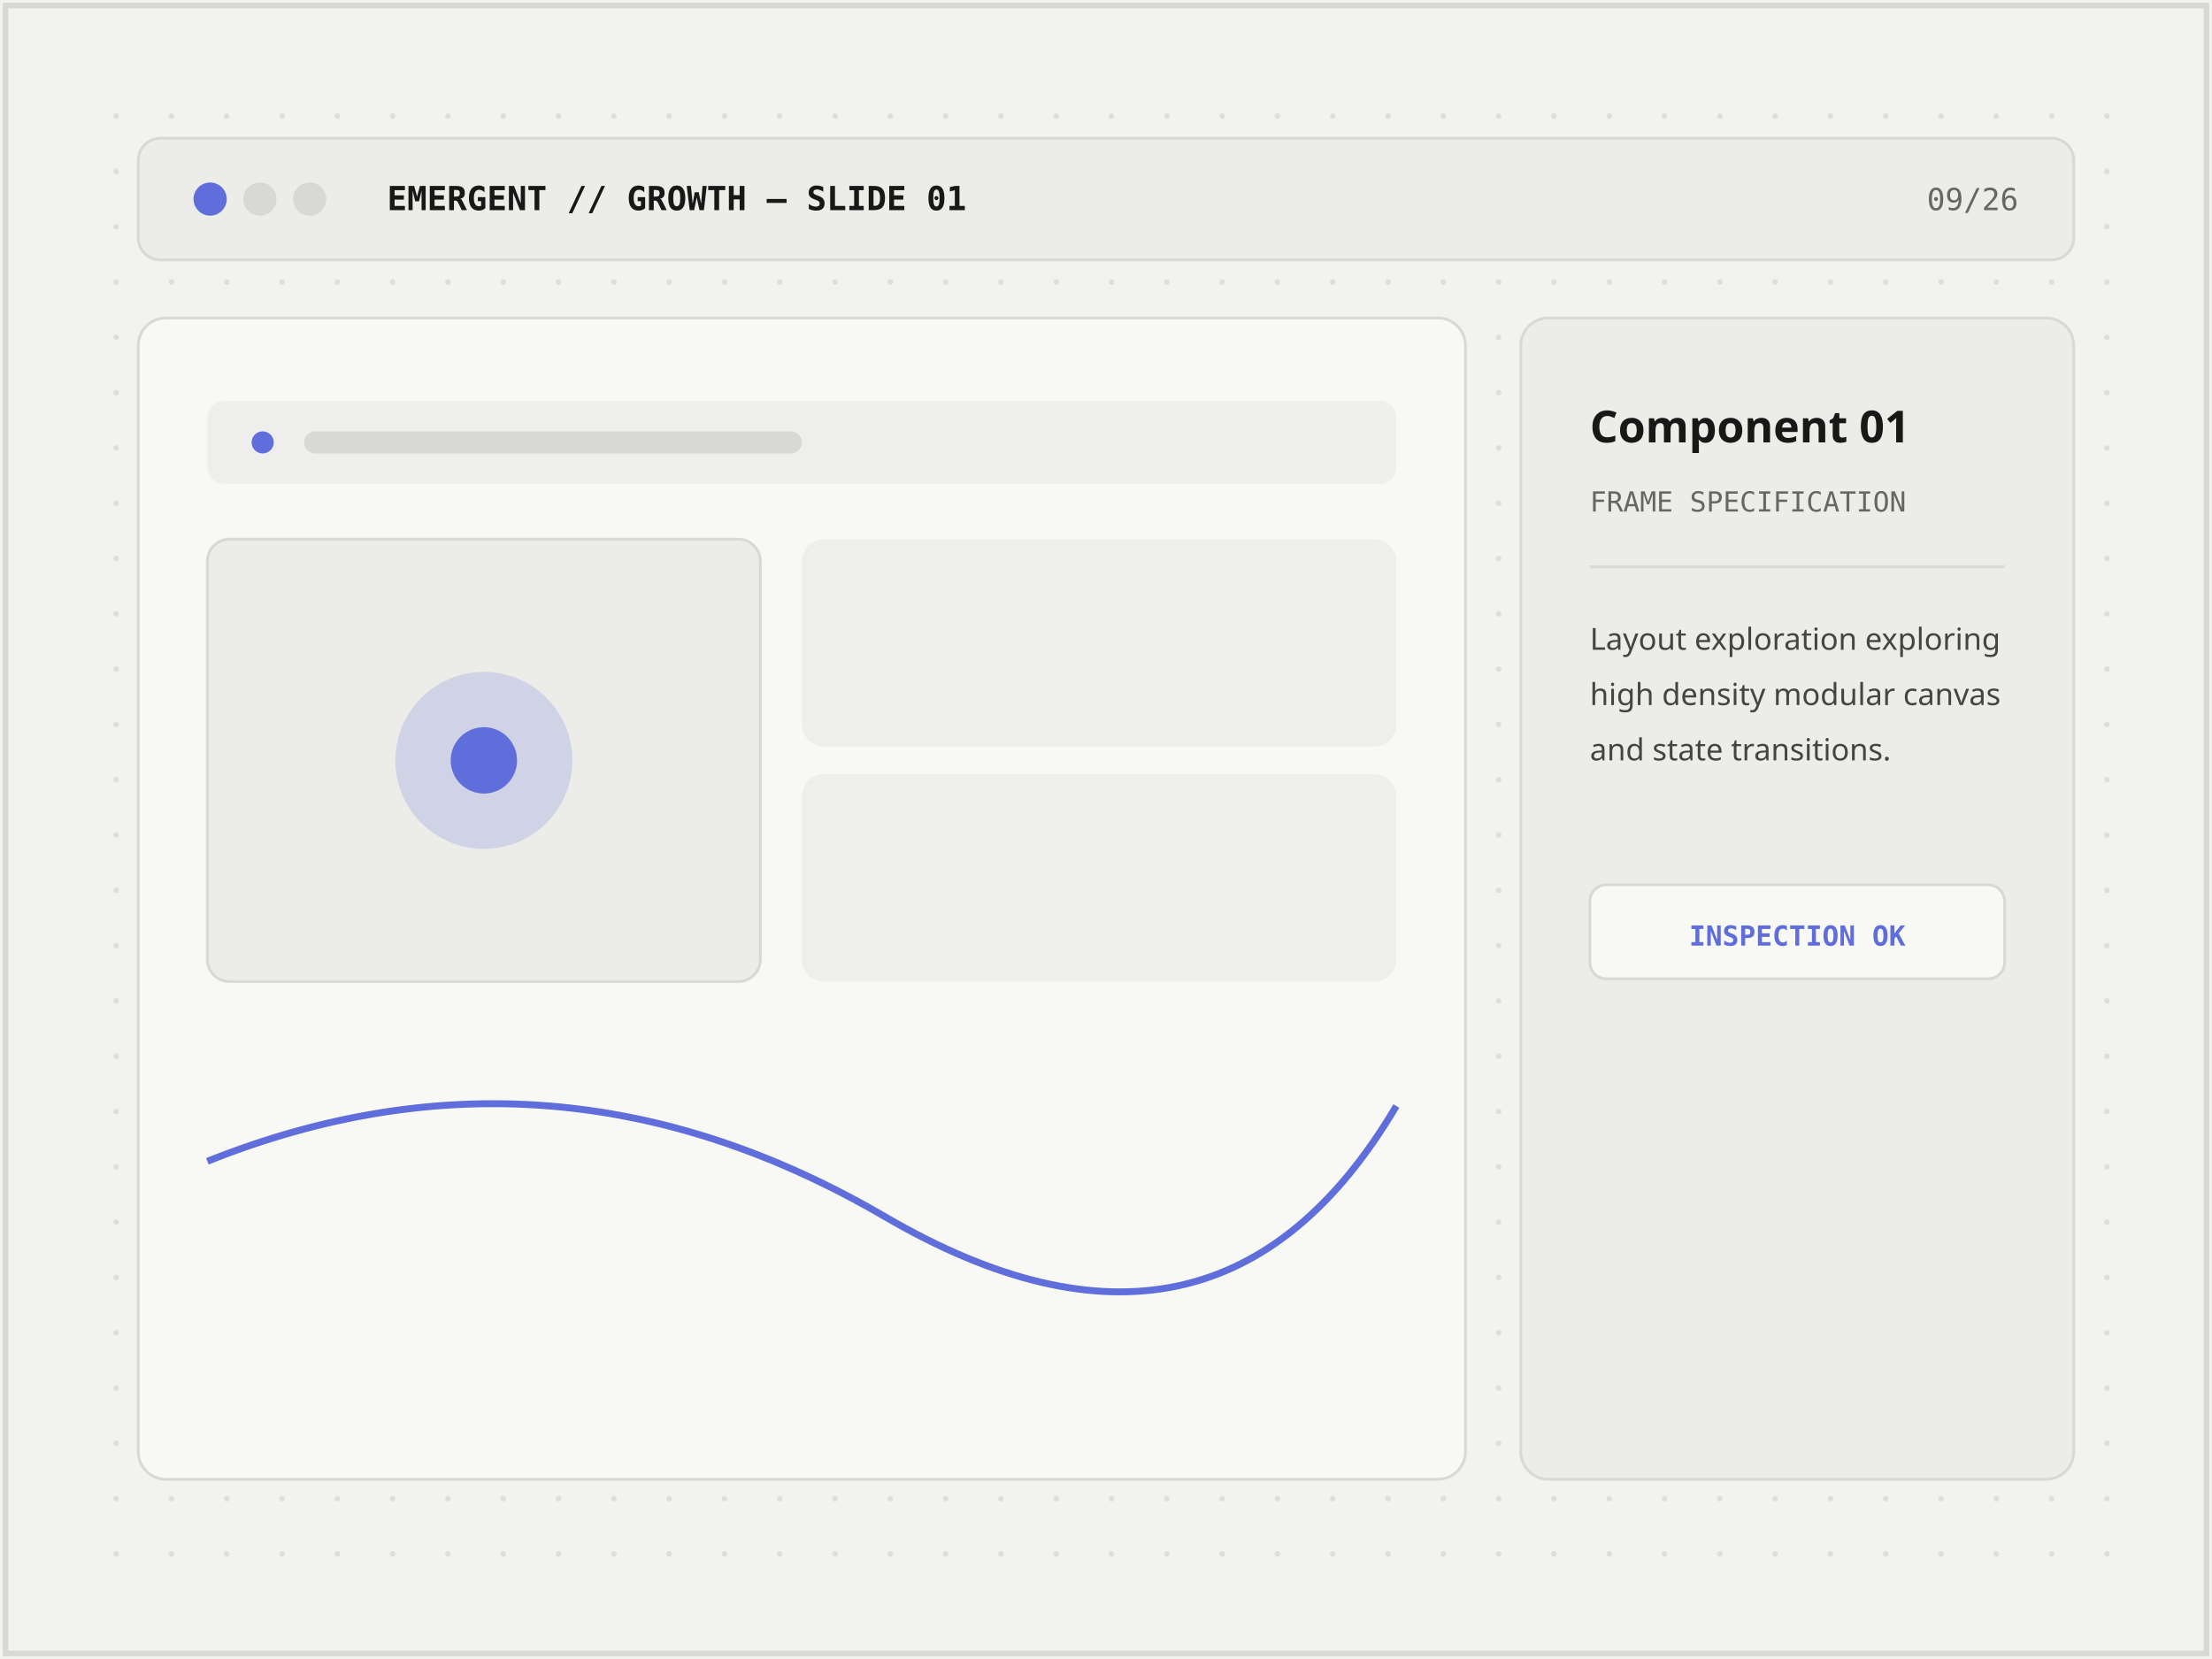
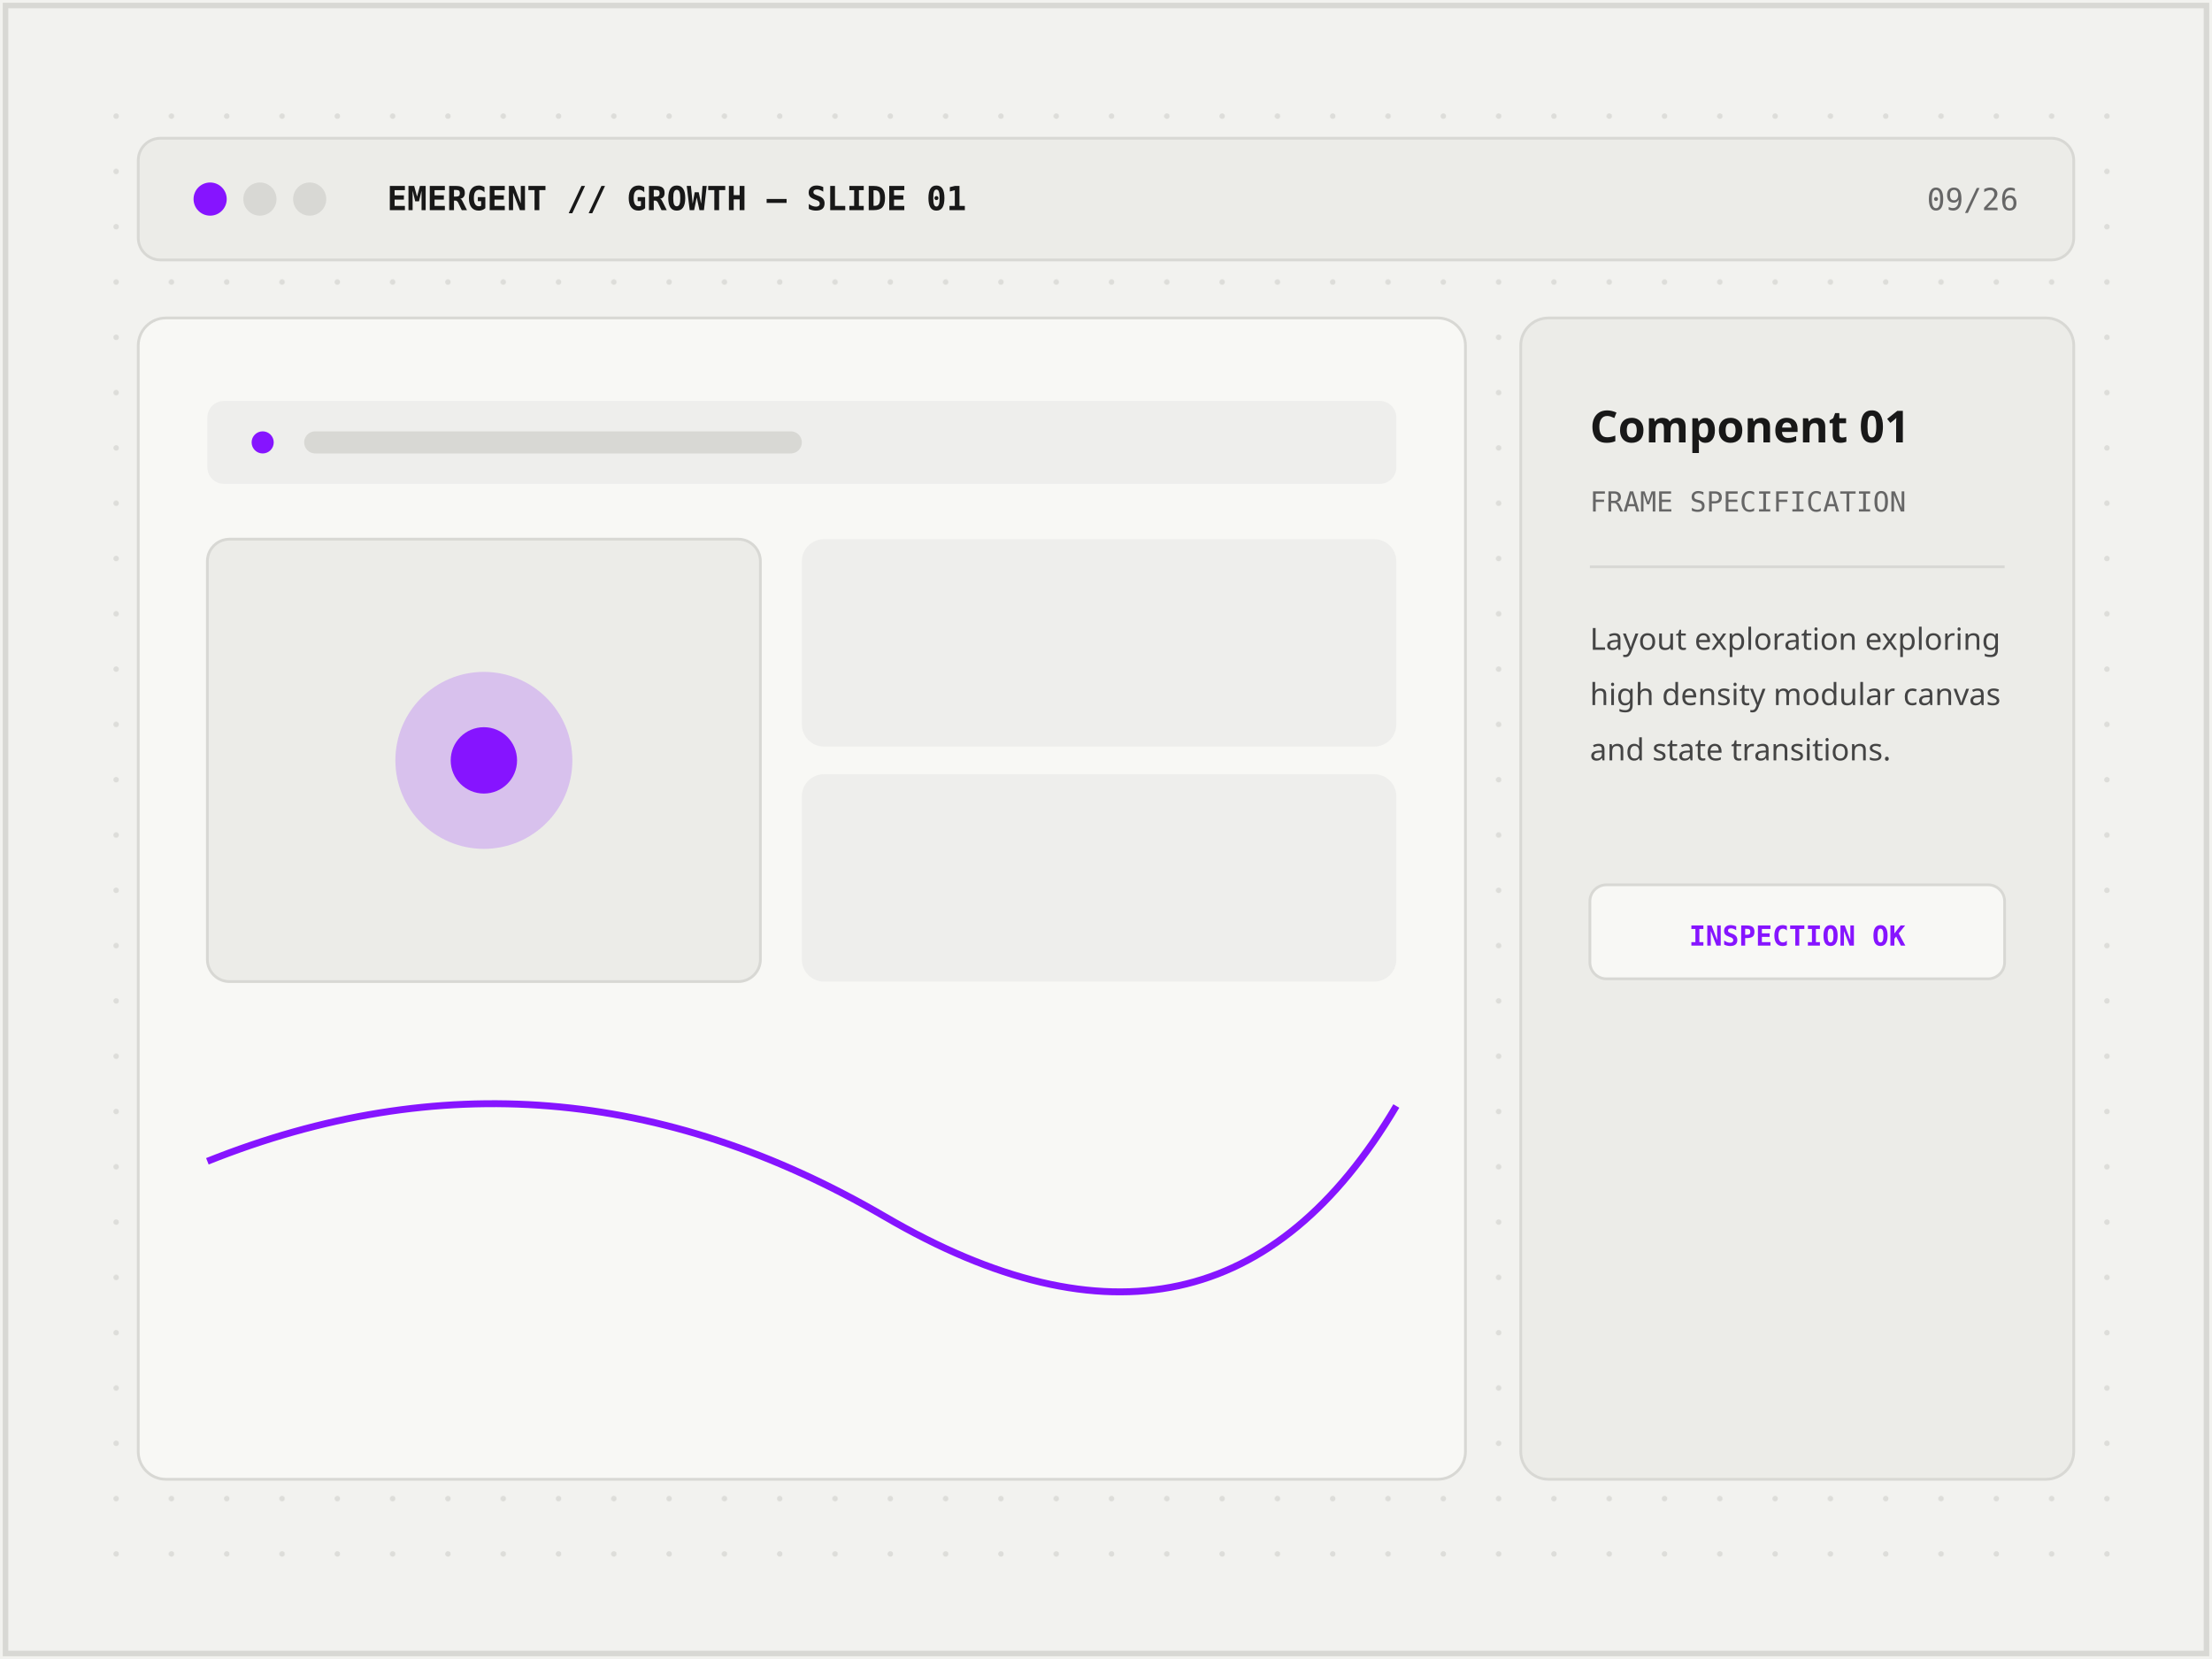
<svg xmlns="http://www.w3.org/2000/svg" viewBox="0 0 800 600" width="800" height="600">
  <defs>
    <pattern id="grid-growth-1" width="20" height="20" patternUnits="userSpaceOnUse">
      <circle cx="2" cy="2" r="1" fill="#D8D8D4" opacity="0.8" />
    </pattern>
  </defs>
  <rect width="800" height="600" fill="#F2F2EF" />
  <rect x="2" y="2" width="796" height="596" fill="none" stroke="#D8D8D4" stroke-width="2" />
  <rect x="30" y="30" width="740" height="540" fill="url(#grid-growth-1)" />
  <rect x="50" y="50" width="700" height="44" rx="8" fill="#ECECE8" stroke="#D8D8D4" stroke-width="1" />
-   <circle cx="76" cy="72" r="6" fill="#606EDB" />
+   <circle cx="76" cy="72" r="6" fill="#8614FF" />
  <circle cx="94" cy="72" r="6" fill="#D8D8D4" />
  <circle cx="112" cy="72" r="6" fill="#D8D8D4" />
  <text x="140" y="76" font-family="monospace" font-size="12" fill="#181818" font-weight="600">EMERGENT // GROWTH — SLIDE 01</text>
  <text x="730" y="76" font-family="monospace" font-size="11" fill="#666666" text-anchor="end">09/26</text>
  <rect x="50" y="115" width="480" height="420" rx="10" fill="#F8F8F5" stroke="#D8D8D4" stroke-width="1" />
  <rect x="75" y="145" width="430" height="30" rx="6" fill="#EEEEEC" />
-   <circle cx="95" cy="160" r="4" fill="#606EDB" />
+   <circle cx="95" cy="160" r="4" fill="#8614FF" />
  <rect x="110" y="156" width="180" height="8" rx="4" fill="#D8D8D4" />
  <rect x="75" y="195" width="200" height="160" rx="8" fill="#ECECE8" stroke="#D8D8D4" stroke-width="1" />
-   <circle cx="175" cy="275" r="32" fill="#606EDB" opacity="0.2" />
-   <circle cx="175" cy="275" r="12" fill="#606EDB" />
+   <circle cx="175" cy="275" r="32" fill="#8614FF" opacity="0.2" />
+   <circle cx="175" cy="275" r="12" fill="#8614FF" />
  <rect x="290" y="195" width="215" height="75" rx="8" fill="#EEEEEC" />
  <rect x="290" y="280" width="215" height="75" rx="8" fill="#EEEEEC" />
-   <path d="M 75 420 Q 200 370 320 440 T 505 400" fill="none" stroke="#606EDB" stroke-width="2.5" />
+   <path d="M 75 420 Q 200 370 320 440 T 505 400" fill="none" stroke="#8614FF" stroke-width="2.5" />
  <rect x="550" y="115" width="200" height="420" rx="10" fill="#ECECE8" stroke="#D8D8D4" stroke-width="1" />
  <text x="575" y="160" font-family="sans-serif" font-size="16" font-weight="700" fill="#181818">Component 01</text>
  <text x="575" y="185" font-family="monospace" font-size="10" fill="#666666">FRAME SPECIFICATION</text>
  <line x1="575" y1="205" x2="725" y2="205" stroke="#D8D8D4" stroke-width="1" />
  <text x="575" y="235" font-family="sans-serif" font-size="11" fill="#444444">Layout exploration exploring</text>
  <text x="575" y="255" font-family="sans-serif" font-size="11" fill="#444444">high density modular canvas</text>
  <text x="575" y="275" font-family="sans-serif" font-size="11" fill="#444444">and state transitions.</text>
  <rect x="575" y="320" width="150" height="34" rx="6" fill="#F8F8F5" stroke="#D8D8D4" stroke-width="1" />
-   <text x="650" y="342" font-family="monospace" font-size="10" fill="#606EDB" text-anchor="middle" font-weight="600">INSPECTION OK</text>
+   <text x="650" y="342" font-family="monospace" font-size="10" fill="#8614FF" text-anchor="middle" font-weight="600">INSPECTION OK</text>
</svg>
